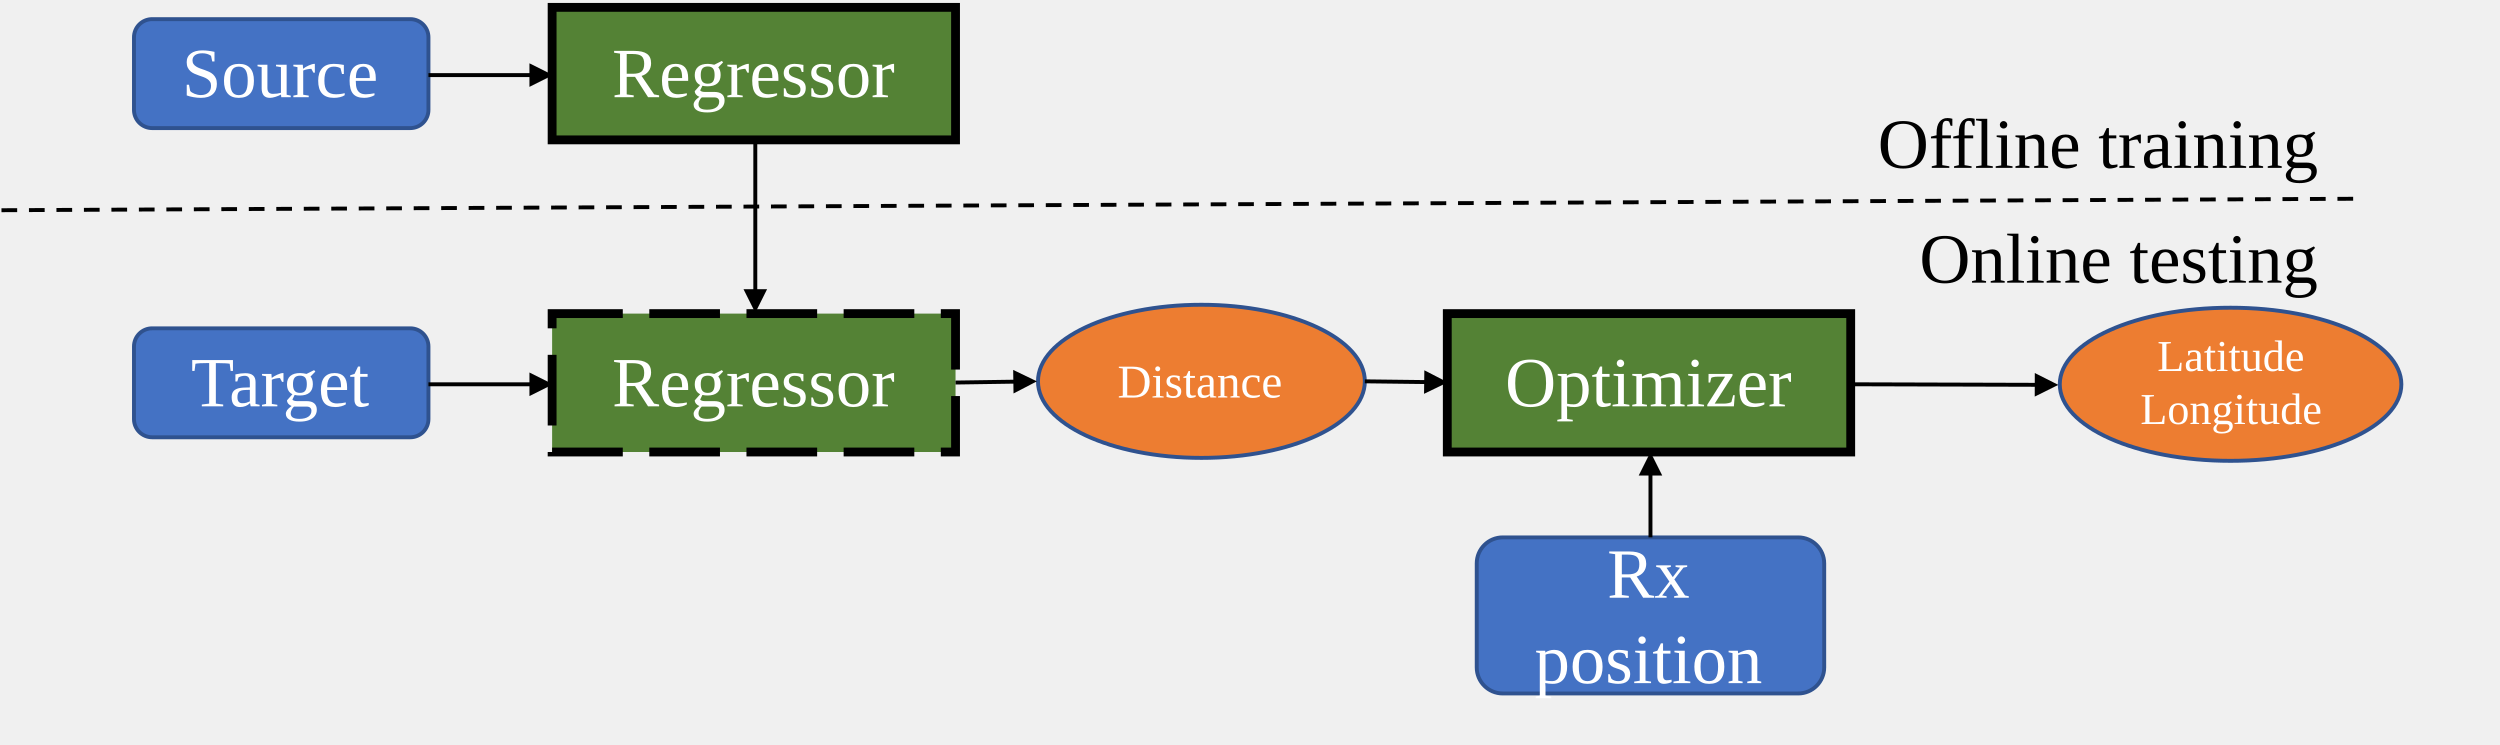
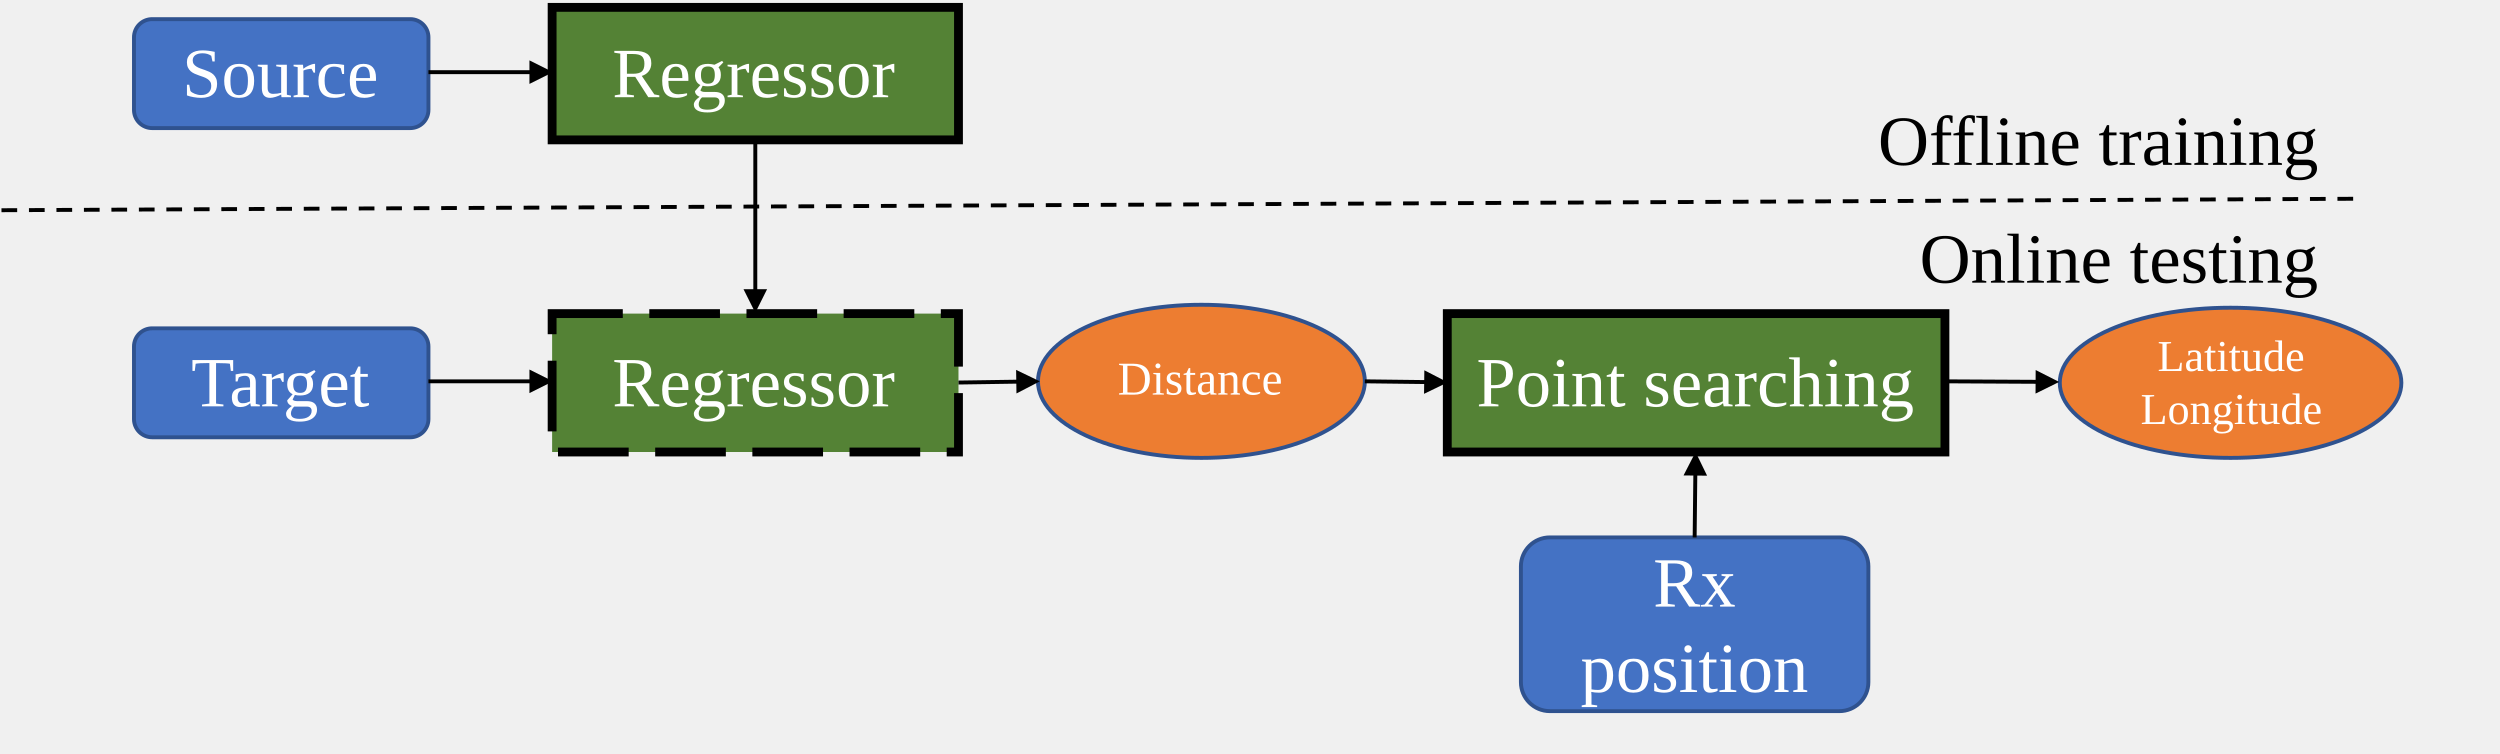
- <svg xmlns="http://www.w3.org/2000/svg" width="849" height="253" overflow="hidden">
+ <svg xmlns="http://www.w3.org/2000/svg" width="849" height="256" overflow="hidden">
  <defs>
    <clipPath id="clip0">
-       <rect x="143" y="210" width="849" height="253" />
+       <rect x="158" y="213" width="849" height="256" />
    </clipPath>
  </defs>
-   <g clip-path="url(#clip0)" transform="translate(-143 -210)">
-     <rect x="330.5" y="316.5" width="137" height="47" stroke="#000000" stroke-width="3" stroke-miterlimit="8" stroke-dasharray="24 9" fill="#548235" />
-     <text fill="#FFFFFF" font-family="Times New Roman,Times New Roman_MSFontService,sans-serif" font-weight="400" font-size="24" transform="translate(350.861 348)">Regressor</text>
-     <rect x="634.5" y="316.5" width="137" height="47" stroke="#000000" stroke-width="3" stroke-miterlimit="8" fill="#548235" />
-     <text fill="#FFFFFF" font-family="Times New Roman,Times New Roman_MSFontService,sans-serif" font-weight="400" font-size="24" transform="translate(654.137 348)">Optimizer</text>
-     <path d="M644.5 401.334C644.5 396.455 648.455 392.5 653.334 392.5L753.667 392.5C758.545 392.5 762.5 396.455 762.5 401.334L762.5 436.667C762.5 441.545 758.545 445.5 753.667 445.5L653.334 445.5C648.455 445.5 644.5 441.545 644.5 436.667Z" stroke="#2F528F" stroke-width="1.333" stroke-miterlimit="8" fill="#4472C4" fill-rule="evenodd" />
-     <text fill="#FFFFFF" font-family="Times New Roman,Times New Roman_MSFontService,sans-serif" font-weight="400" font-size="24" transform="translate(688.804 413)">Rx</text>
-     <text fill="#FFFFFF" font-family="Times New Roman,Times New Roman_MSFontService,sans-serif" font-weight="400" font-size="24" transform="translate(664.137 442)">position</text>
-     <path d="M495.5 339.5C495.5 325.141 520.348 313.5 551 313.5 581.652 313.5 606.5 325.141 606.5 339.5 606.5 353.859 581.652 365.5 551 365.5 520.348 365.5 495.5 353.859 495.5 339.5Z" stroke="#2F528F" stroke-width="1.333" stroke-miterlimit="8" fill="#ED7D31" fill-rule="evenodd" />
-     <text fill="#FFFFFF" font-family="Times New Roman,Times New Roman_MSFontService,sans-serif" font-weight="400" font-size="16" transform="translate(522.488 345)">Distance</text>
-     <path d="M0.01-0.667 20.976-0.354 20.956 0.979-0.01 0.667ZM19.692-3.707 27.632 0.412 19.573 4.292Z" transform="matrix(1 0 0 -1 467.5 339.912)" />
-     <path d="M842.5 340.5C842.5 326.141 868.468 314.5 900.5 314.5 932.533 314.5 958.5 326.141 958.5 340.5 958.5 354.859 932.533 366.5 900.5 366.5 868.468 366.5 842.5 354.859 842.5 340.5Z" stroke="#2F528F" stroke-width="1.333" stroke-miterlimit="8" fill="#ED7D31" fill-rule="evenodd" />
-     <text fill="#FFFFFF" font-family="Times New Roman,Times New Roman_MSFontService,sans-serif" font-weight="400" font-size="15" transform="translate(875.605 336)">Latitude</text>
-     <text fill="#FFFFFF" font-family="Times New Roman,Times New Roman_MSFontService,sans-serif" font-weight="400" font-size="15" transform="translate(869.858 354)">Longitude</text>
-     <path d="M606.508 338.833 627.997 339.095 627.98 340.429 606.492 340.167ZM626.704 335.746 634.655 339.843 626.606 343.745Z" />
-     <path d="M0.667-2.41461e-06 0.667 22.32-0.667 22.32-0.667 2.41461e-06ZM4 20.986 0 28.987-4 20.987Z" transform="matrix(1 0 0 -1 703.5 392.487)" />
-     <path d="M771.502 339.833 835.342 340.02 835.338 341.353 771.498 341.167ZM834.019 336.682 842.007 340.706 833.995 344.682Z" />
-     <text font-family="Times New Roman,Times New Roman_MSFontService,sans-serif" font-weight="400" font-size="24" transform="translate(780.689 267)">Offline t</text>
-     <text font-family="Times New Roman,Times New Roman_MSFontService,sans-serif" font-weight="400" font-size="24" transform="translate(862.256 267)">raining</text>
-     <path d="M0 0 799.203 3.892" stroke="#000000" stroke-width="1.333" stroke-miterlimit="8" stroke-dasharray="5.333 4" fill="none" fill-rule="evenodd" transform="matrix(1 0 0 -1 143.5 281.392)" />
-     <text font-family="Times New Roman,Times New Roman_MSFontService,sans-serif" font-weight="400" font-size="24" transform="translate(794.824 306)">Online</text>
-     <text font-family="Times New Roman,Times New Roman_MSFontService,sans-serif" font-weight="400" font-size="24" transform="translate(866.158 306)">t</text>
-     <text font-family="Times New Roman,Times New Roman_MSFontService,sans-serif" font-weight="400" font-size="24" transform="translate(872.824 306)">esting</text>
-     <path d="M188.5 222.667C188.5 219.261 191.261 216.5 194.667 216.5L282.333 216.5C285.739 216.5 288.5 219.261 288.5 222.667L288.5 247.333C288.5 250.739 285.739 253.5 282.333 253.5L194.667 253.5C191.261 253.5 188.5 250.739 188.5 247.333Z" stroke="#2F528F" stroke-width="1.333" stroke-miterlimit="8" fill="#4472C4" fill-rule="evenodd" />
-     <text fill="#FFFFFF" font-family="Times New Roman,Times New Roman_MSFontService,sans-serif" font-weight="400" font-size="24" transform="translate(204.793 243)">Source</text>
-     <rect x="330.5" y="212.5" width="137" height="45" stroke="#000000" stroke-width="3" stroke-miterlimit="8" fill="#548235" />
-     <text fill="#FFFFFF" font-family="Times New Roman,Times New Roman_MSFontService,sans-serif" font-weight="400" font-size="24" transform="translate(350.861 243)">Regressor</text>
-     <path d="M188.5 327.667C188.5 324.261 191.261 321.5 194.667 321.5L282.333 321.5C285.739 321.5 288.5 324.261 288.5 327.667L288.5 352.333C288.5 355.739 285.739 358.5 282.333 358.5L194.667 358.5C191.261 358.5 188.5 355.739 188.5 352.333Z" stroke="#2F528F" stroke-width="1.333" stroke-miterlimit="8" fill="#4472C4" fill-rule="evenodd" />
-     <text fill="#FFFFFF" font-family="Times New Roman,Times New Roman_MSFontService,sans-serif" font-weight="400" font-size="24" transform="translate(207.847 348)">Target</text>
-     <path d="M288.5 234.833 324.132 234.833 324.132 236.167 288.5 236.167ZM322.799 231.5 330.799 235.5 322.799 239.5Z" />
-     <path d="M1.65467e-06-0.667 35.632-0.667 35.632 0.667-1.65467e-06 0.667ZM34.299-4 42.299 0 34.299 4Z" transform="matrix(1 0 0 -1 288.5 340.5)" />
-     <path d="M400.167 257.5 400.167 309.553 398.833 309.553 398.833 257.5ZM403.5 308.219 399.5 316.219 395.5 308.219Z" />
+   <g clip-path="url(#clip0)" transform="translate(-158 -213)">
+     <rect x="345.5" y="319.5" width="138" height="47" stroke="#000000" stroke-width="3" stroke-miterlimit="8" stroke-dasharray="24 9" fill="#548235" />
+     <text fill="#FFFFFF" font-family="Times New Roman,Times New Roman_MSFontService,sans-serif" font-weight="400" font-size="24" transform="translate(365.935 351)">Regressor</text>
+     <rect x="649.5" y="319.5" width="169" height="47" stroke="#000000" stroke-width="3" stroke-miterlimit="8" fill="#548235" />
+     <text fill="#FFFFFF" font-family="Times New Roman,Times New Roman_MSFontService,sans-serif" font-weight="400" font-size="24" transform="translate(659.402 351)">P</text>
+     <text fill="#FFFFFF" font-family="Times New Roman,Times New Roman_MSFontService,sans-serif" font-weight="400" font-size="24" transform="translate(672.736 351)">oint</text>
+     <text fill="#FFFFFF" font-family="Times New Roman,Times New Roman_MSFontService,sans-serif" font-weight="400" font-size="24" transform="translate(716.069 351)">searching</text>
+     <path d="M674.5 405.334C674.5 399.903 678.903 395.5 684.334 395.5L782.666 395.5C788.097 395.5 792.5 399.903 792.5 405.334L792.5 444.666C792.5 450.097 788.097 454.5 782.666 454.5L684.334 454.5C678.903 454.5 674.5 450.097 674.5 444.666Z" stroke="#2F528F" stroke-width="1.333" stroke-miterlimit="8" fill="#4472C4" fill-rule="evenodd" />
+     <text fill="#FFFFFF" font-family="Times New Roman,Times New Roman_MSFontService,sans-serif" font-weight="400" font-size="24" transform="translate(719.42 419)">Rx</text>
+     <text fill="#FFFFFF" font-family="Times New Roman,Times New Roman_MSFontService,sans-serif" font-weight="400" font-size="24" transform="translate(694.753 448)">position</text>
+     <path d="M510.5 342.5C510.5 328.141 535.348 316.5 566 316.5 596.652 316.5 621.5 328.141 621.5 342.5 621.5 356.859 596.652 368.5 566 368.5 535.348 368.5 510.5 356.859 510.5 342.5Z" stroke="#2F528F" stroke-width="1.333" stroke-miterlimit="8" fill="#ED7D31" fill-rule="evenodd" />
+     <text fill="#FFFFFF" font-family="Times New Roman,Times New Roman_MSFontService,sans-serif" font-weight="400" font-size="16" transform="translate(537.562 347)">Distance</text>
+     <path d="M0.01-0.667 20.976-0.354 20.956 0.979-0.01 0.667ZM19.692-3.707 27.632 0.412 19.573 4.292Z" transform="matrix(1 0 0 -1 483.5 342.912)" />
+     <path d="M857.5 343C857.5 328.917 883.468 317.5 915.5 317.5 947.533 317.5 973.5 328.917 973.5 343 973.5 357.083 947.533 368.5 915.5 368.5 883.468 368.5 857.5 357.083 857.5 343Z" stroke="#2F528F" stroke-width="1.333" stroke-miterlimit="8" fill="#ED7D31" fill-rule="evenodd" />
+     <text fill="#FFFFFF" font-family="Times New Roman,Times New Roman_MSFontService,sans-serif" font-weight="400" font-size="15" transform="translate(890.679 339)">Latitude</text>
+     <text fill="#FFFFFF" font-family="Times New Roman,Times New Roman_MSFontService,sans-serif" font-weight="400" font-size="15" transform="translate(884.932 357)">Longitude</text>
+     <path d="M621.508 341.833 642.997 342.095 642.98 343.429 621.492 343.167ZM641.704 338.746 649.655 342.843 641.606 346.745Z" />
+     <path d="M0.667-0.007 0.91 22.344-0.423 22.359-0.667 0.007ZM4.229 20.975 0.316 29.018-3.771 21.062Z" transform="matrix(1 0 0 -1 733.5 395.518)" />
+     <path d="M818.504 341.833 850.627 342.004 850.62 343.337 818.497 343.167ZM849.312 338.663 857.29 342.706 849.269 346.663Z" />
+     <text font-family="Times New Roman,Times New Roman_MSFontService,sans-serif" font-weight="400" font-size="24" transform="translate(795.763 269)">Offline t</text>
+     <text font-family="Times New Roman,Times New Roman_MSFontService,sans-serif" font-weight="400" font-size="24" transform="translate(877.33 269)">raining</text>
+     <path d="M0 0 799.203 3.892" stroke="#000000" stroke-width="1.333" stroke-miterlimit="8" stroke-dasharray="5.333 4" fill="none" fill-rule="evenodd" transform="matrix(1 0 0 -1 158.5 284.392)" />
+     <text font-family="Times New Roman,Times New Roman_MSFontService,sans-serif" font-weight="400" font-size="24" transform="translate(809.898 309)">Online t</text>
+     <text font-family="Times New Roman,Times New Roman_MSFontService,sans-serif" font-weight="400" font-size="24" transform="translate(887.898 309)">esting</text>
+     <path d="M203.5 225.667C203.5 222.261 206.261 219.5 209.667 219.5L297.333 219.5C300.739 219.5 303.5 222.261 303.5 225.667L303.5 250.333C303.5 253.739 300.739 256.5 297.333 256.5L209.667 256.5C206.261 256.5 203.5 253.739 203.5 250.333Z" stroke="#2F528F" stroke-width="1.333" stroke-miterlimit="8" fill="#4472C4" fill-rule="evenodd" />
+     <text fill="#FFFFFF" font-family="Times New Roman,Times New Roman_MSFontService,sans-serif" font-weight="400" font-size="24" transform="translate(219.867 246)">Source</text>
+     <rect x="345.5" y="215.5" width="138" height="45" stroke="#000000" stroke-width="3" stroke-miterlimit="8" fill="#548235" />
+     <text fill="#FFFFFF" font-family="Times New Roman,Times New Roman_MSFontService,sans-serif" font-weight="400" font-size="24" transform="translate(365.935 246)">Regressor</text>
+     <path d="M203.5 330.667C203.5 327.261 206.261 324.5 209.667 324.5L297.333 324.5C300.739 324.5 303.5 327.261 303.5 330.667L303.5 355.333C303.5 358.739 300.739 361.5 297.333 361.5L209.667 361.5C206.261 361.5 203.5 358.739 203.5 355.333Z" stroke="#2F528F" stroke-width="1.333" stroke-miterlimit="8" fill="#4472C4" fill-rule="evenodd" />
+     <text fill="#FFFFFF" font-family="Times New Roman,Times New Roman_MSFontService,sans-serif" font-weight="400" font-size="24" transform="translate(222.92 351)">Target</text>
+     <path d="M303.5 236.833 339.132 236.833 339.132 238.167 303.5 238.167ZM337.799 233.5 345.799 237.5 337.799 241.5Z" />
+     <path d="M1.65467e-06-0.667 35.632-0.667 35.632 0.667-1.65467e-06 0.667ZM34.299-4 42.299 0 34.299 4Z" transform="matrix(1 0 0 -1 303.5 342.5)" />
+     <path d="M415.167 260.5 415.167 312.553 413.833 312.553 413.833 260.5ZM418.5 311.219 414.5 319.219 410.5 311.219Z" />
  </g>
</svg>
